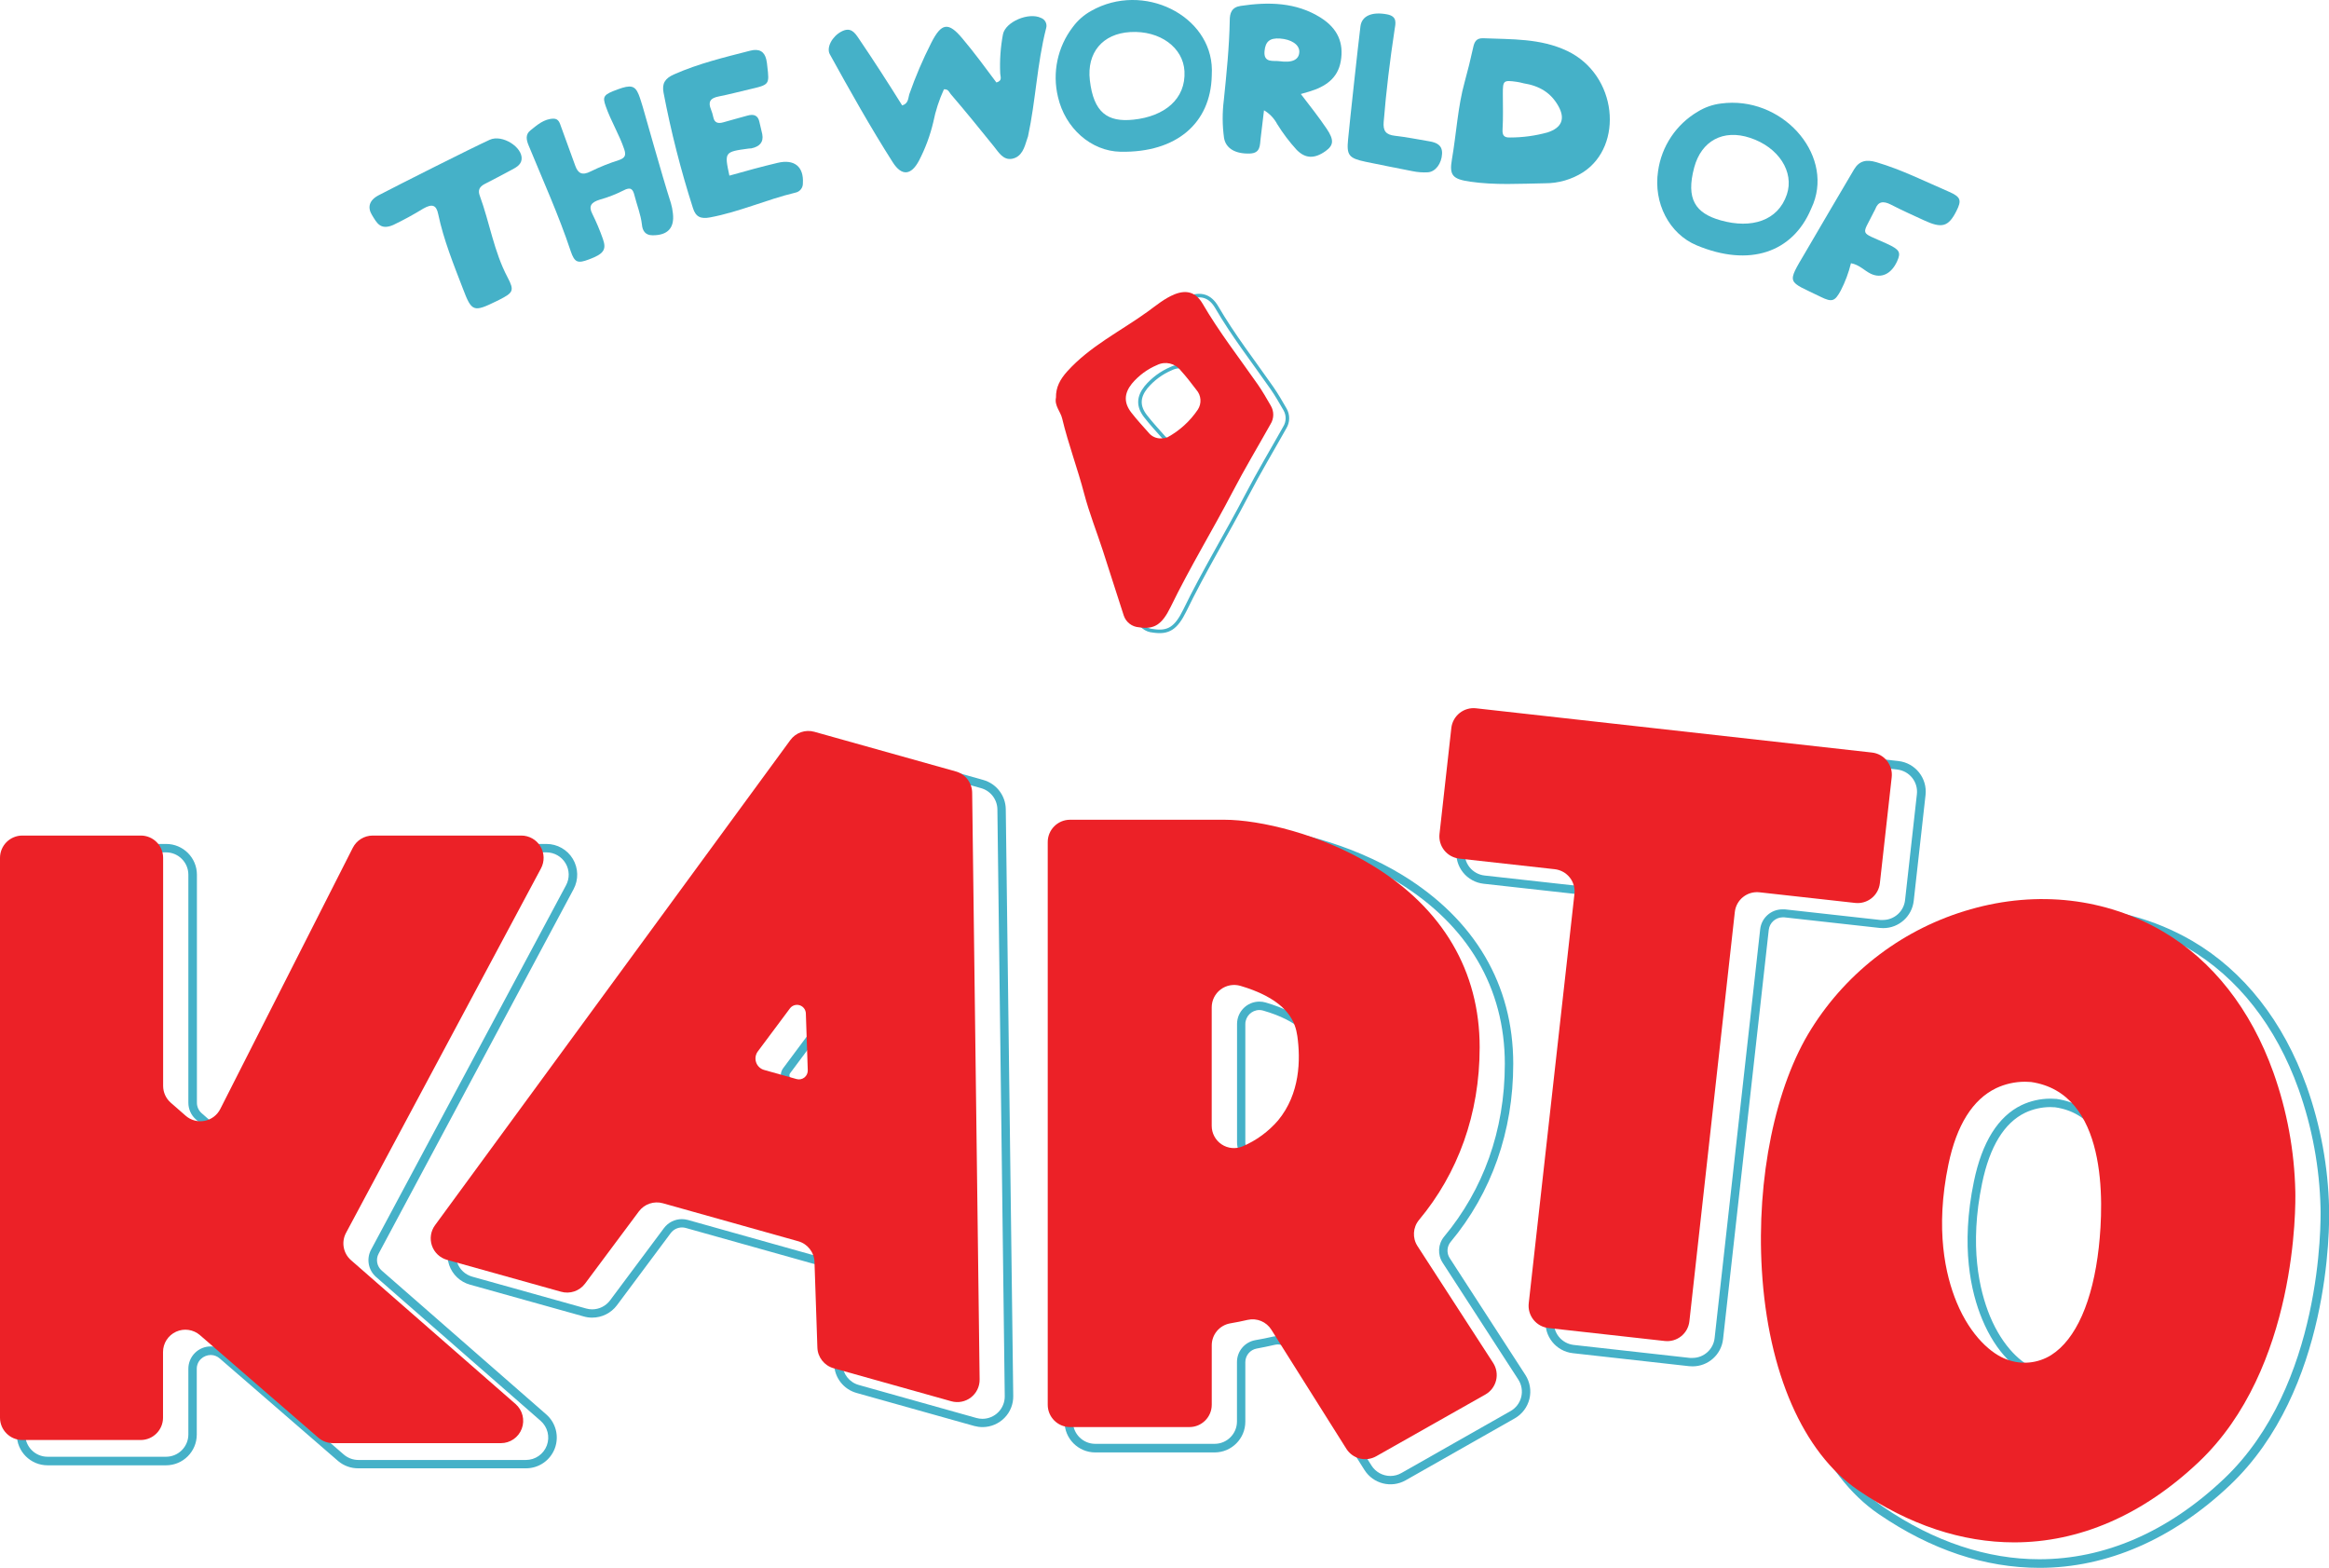
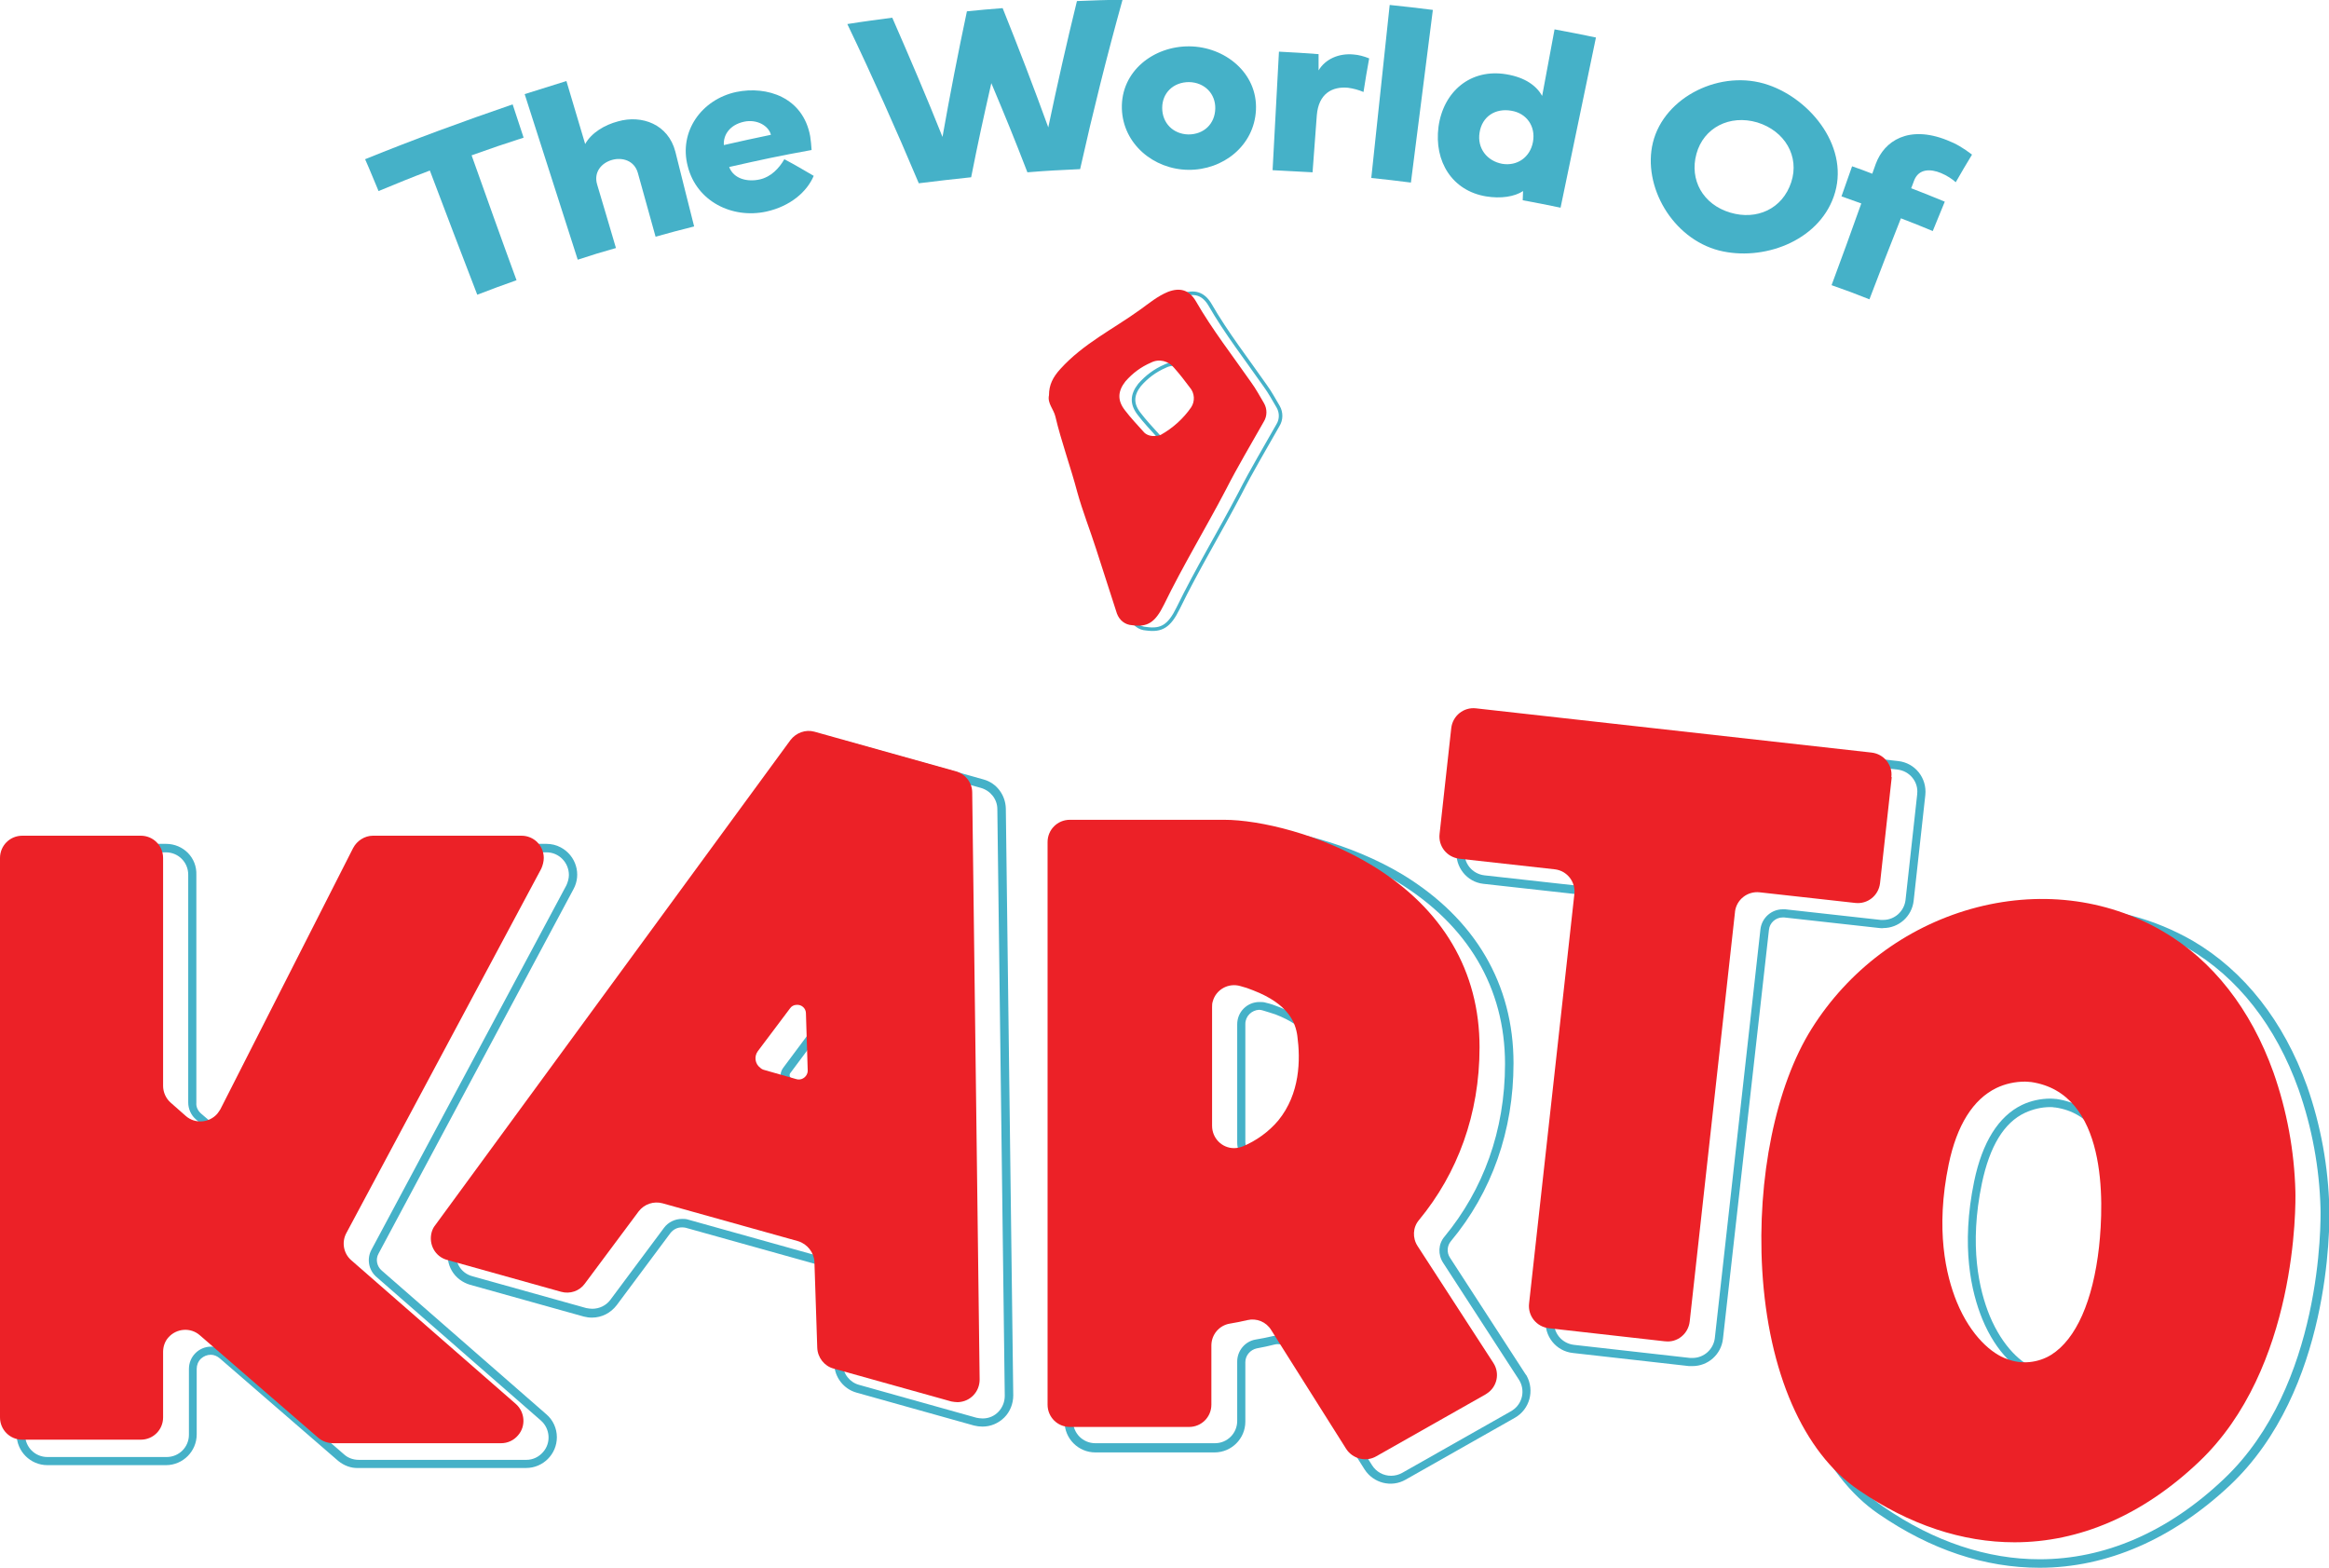
- <svg xmlns="http://www.w3.org/2000/svg" viewBox="0 0 658.31 443.06">
-   <defs>
-     <style>.cls-1{fill:none;stroke:#45b1c8;stroke-miterlimit:10;}.cls-2{fill:#45b1c8;}.cls-3{fill:#ec2127;}</style>
-   </defs>
-   <g id="Layer_2" data-name="Layer 2">
-     <g id="Layer_1-2" data-name="Layer 1">
-       <path class="cls-1" d="M302.48,113.37c-.05-2.9,1.14-5.13,3.18-7.4,6.45-7.15,15-11.32,22.61-16.8,2.5-1.8,4.85-3.82,7.76-5,3.39-1.34,6-.55,7.87,2.62,4.65,8,10.34,15.3,15.62,22.87,1.35,1.93,2.52,4,3.68,6a5,5,0,0,1-.06,5.19c-3.58,6.39-7.35,12.67-10.73,19.16-5.69,10.91-12.12,21.42-17.5,32.5-2.5,5.12-4.7,6.44-9,5.78a4.86,4.86,0,0,1-4.27-3.31c-2-6.1-3.91-12.23-5.9-18.33-1.74-5.34-3.83-10.59-5.26-16-1.88-7.19-4.52-14.15-6.25-21.37C303.77,117.31,302,115.69,302.48,113.37Zm30.17,11.5a3.12,3.12,0,0,0,1.36-.28,24.58,24.58,0,0,0,8.56-7.81,4.62,4.62,0,0,0-.41-5.6c-1.42-1.87-2.86-3.75-4.44-5.49a5.39,5.39,0,0,0-6.64-1.53,18.92,18.92,0,0,0-7.16,5.29c-2.2,2.77-2.3,5.39-.12,8.19,1.61,2.07,3.4,4,5.17,6A4.33,4.33,0,0,0,332.65,124.87Z" />
-       <path class="cls-2" d="M46.93,240.91a6.31,6.31,0,0,1,6.31,6.31v64.45a6.32,6.32,0,0,0,2.16,4.75l4.2,3.68a6.31,6.31,0,0,0,9.78-1.9l37.47-73.83a6.31,6.31,0,0,1,5.63-3.46h42A6.31,6.31,0,0,1,160,250.2l-55.11,103a6.31,6.31,0,0,0,1.42,7.73l46.5,40.65a6.31,6.31,0,0,1-4.15,11.06H101.3a6.31,6.31,0,0,1-4.13-1.54l-33.49-29a6.18,6.18,0,0,0-4.09-1.55,6.31,6.31,0,0,0-6.35,6.32v18.55a6.31,6.31,0,0,1-6.31,6.31H13.44a6.31,6.31,0,0,1-6.31-6.31V247.22a6.3,6.3,0,0,1,6.31-6.31H46.93m0-2.38H13.44a8.7,8.7,0,0,0-8.69,8.69V405.47a8.69,8.69,0,0,0,8.69,8.68H46.93a8.69,8.69,0,0,0,8.69-8.68V386.92a3.81,3.81,0,0,1,1.2-2.85,4.11,4.11,0,0,1,2.77-1.1,3.88,3.88,0,0,1,2.54,1l33.48,29A8.73,8.73,0,0,0,101.3,415h47.4a8.69,8.69,0,0,0,5.71-15.23l-46.5-40.65a3.9,3.9,0,0,1-.88-4.81l55.1-103a8.69,8.69,0,0,0-7.66-12.78h-42a8.65,8.65,0,0,0-7.75,4.75L67.27,317.13a3.93,3.93,0,0,1-3.52,2.15,3.89,3.89,0,0,1-2.58-1L57,314.63a3.92,3.92,0,0,1-1.34-3V247.22a8.7,8.7,0,0,0-8.69-8.69Z" />
-       <path class="cls-2" d="M235.6,211.32a6.7,6.7,0,0,1,1.71.23l40,11.21a6.32,6.32,0,0,1,4.61,6L284,394.61a6.32,6.32,0,0,1-6.3,6.4,6.48,6.48,0,0,1-1.72-.24l-33.25-9.33a6.29,6.29,0,0,1-4.6-5.86l-.82-24.18a6.31,6.31,0,0,0-4.6-5.86L194.43,344.8a6.57,6.57,0,0,0-1.7-.23,6.32,6.32,0,0,0-5.06,2.54l-15.23,20.42a6.32,6.32,0,0,1-5.06,2.54,6.23,6.23,0,0,1-1.7-.24l-32.2-9a6.31,6.31,0,0,1-3.39-9.8L230.51,213.9a6.32,6.32,0,0,1,5.09-2.58M233,309.82a2.5,2.5,0,0,0,2.5-2.58l-.55-16.07a2.49,2.49,0,0,0-2.52-2.42,2.46,2.46,0,0,0-2,1l-9.06,12.16a3.35,3.35,0,0,0,1.79,5.24l9.14,2.57a2.71,2.71,0,0,0,.68.09m2.62-100.88a8.71,8.71,0,0,0-7,3.56L128.18,349.6a8.67,8.67,0,0,0,4.66,13.49l32.2,9a8.42,8.42,0,0,0,2.34.32,8.74,8.74,0,0,0,7-3.49l15.22-20.42a4,4,0,0,1,3.16-1.58,3.76,3.76,0,0,1,1.06.14l38.27,10.74a3.9,3.9,0,0,1,2.87,3.65l.82,24.18a8.67,8.67,0,0,0,6.34,8.07l33.25,9.33a9.07,9.07,0,0,0,2.36.32,8.74,8.74,0,0,0,6.18-2.59,8.61,8.61,0,0,0,2.49-6.21l-2.11-165.85a8.72,8.72,0,0,0-6.34-8.25l-40-11.21a8.5,8.5,0,0,0-2.35-.33ZM233,307.45h0l-9.15-2.56a1,1,0,0,1-.53-1.54l9.07-12.16h.11c.11,0,.11.06.11.08l.54,16.07-.12.13Z" />
-       <path class="cls-2" d="M353.19,236.39c10,0,27.45,4.07,42,13,19.73,12.1,30.16,29.84,30.16,51.3,0,18.94-6.17,35.63-17.14,48.8a6.25,6.25,0,0,0-.43,7.41l21.37,33a6.3,6.3,0,0,1-2.18,8.92l-30.85,17.51a6.25,6.25,0,0,1-3.11.83,6.32,6.32,0,0,1-5.35-2.95l-21.17-33.63a6.27,6.27,0,0,0-5.31-2.95,6.48,6.48,0,0,0-1.38.15q-2.47.57-5,1a6.29,6.29,0,0,0-5.16,6.19v16.8a6.32,6.32,0,0,1-6.31,6.31H309.58a6.32,6.32,0,0,1-6.31-6.31V242.7a6.32,6.32,0,0,1,6.31-6.31h43.61m2.71,92.85a6,6,0,0,0,2.48-.54,27.58,27.58,0,0,0,10-7.32c6.26-7.5,6.43-17.14,5.46-23.9-.52-3.69-2.38-9-12.44-12.91q-1.8-.69-3.66-1.23a6.41,6.41,0,0,0-1.77-.25,6.33,6.33,0,0,0-6.31,6.33v33.45a6.37,6.37,0,0,0,6.27,6.37M353.19,234H309.58a8.68,8.68,0,0,0-8.68,8.68V401.82a8.69,8.69,0,0,0,8.68,8.69h33.74a8.69,8.69,0,0,0,8.68-8.69V385a3.92,3.92,0,0,1,3.22-3.85c1.73-.32,3.45-.67,5.13-1.06a4.11,4.11,0,0,1,.85-.1,4,4,0,0,1,3.3,1.84l21.17,33.63a8.69,8.69,0,0,0,11.64,2.93l30.85-17.51a8.7,8.7,0,0,0,3-12.28l-21.38-33a3.88,3.88,0,0,1,.26-4.6c11.58-13.89,17.69-31.29,17.69-50.32,0-22.33-10.82-40.77-31.28-53.33-15-9.18-32.92-13.36-43.27-13.36Zm2.71,92.84a4,4,0,0,1-3.9-4V289.42a4,4,0,0,1,3.94-3.95,3.82,3.82,0,0,1,1.11.16c1.21.35,2.38.74,3.46,1.15,8.8,3.4,10.47,7.68,10.95,11,.9,6.29.77,15.22-4.93,22a25.12,25.12,0,0,1-9.12,6.68,3.64,3.64,0,0,1-1.51.33Z" />
-       <path class="cls-2" d="M423.69,205c.24,0,.47,0,.71,0l111.85,12.5a6.3,6.3,0,0,1,5.57,7l-3.34,29.91a6.31,6.31,0,0,1-6.26,5.61c-.24,0-.47,0-.71,0l-27-3a5.74,5.74,0,0,0-.71,0,6.31,6.31,0,0,0-6.27,5.61L484.65,378.19a6.31,6.31,0,0,1-6.27,5.61c-.23,0-.47,0-.7,0l-32.84-3.67a6.31,6.31,0,0,1-5.57-7l12.92-115.68a6.32,6.32,0,0,0-5.57-7l-27-3a6.31,6.31,0,0,1-5.57-7l3.34-29.91a6.31,6.31,0,0,1,6.26-5.61m0-2.37h0a8.67,8.67,0,0,0-8.62,7.72l-3.34,29.91a8.67,8.67,0,0,0,7.67,9.59l27,3a4,4,0,0,1,3.47,4.35L436.9,372.86a8.69,8.69,0,0,0,7.67,9.6l32.84,3.67c.33,0,.65.05,1,.05a8.67,8.67,0,0,0,8.63-7.72l12.92-115.69a4,4,0,0,1,3.91-3.5l.44,0,27,3a7.88,7.88,0,0,0,1,.05,8.67,8.67,0,0,0,8.62-7.72l3.34-29.9a8.69,8.69,0,0,0-7.66-9.6l-111.85-12.5c-.33,0-.65,0-1,0Z" />
-       <path class="cls-2" d="M584.35,258.86A67.22,67.22,0,0,1,618.44,268c14.07,8.24,24.89,22,31.28,39.87a107.69,107.69,0,0,1,6.2,33.63c.09,3.71.62,50.07-27.34,76.51-15.93,15.08-33.82,22.68-52.13,22.69-14.7,0-29.67-4.9-44.11-14.77-15.56-10.63-25.48-33.31-27.21-62.23-1.55-25.87,3.79-52,14-68.17a78.27,78.27,0,0,1,45-33.8,74.23,74.23,0,0,1,20.26-2.86m-4.78,131a13.5,13.5,0,0,0,7.33-2.14c7-4.41,11.78-15.23,13.47-30.45,1.45-13,2.47-43.61-19.21-46.7l-.23,0c-.19,0-.7-.06-1.43-.06a19.09,19.09,0,0,0-8.12,1.82c-6.64,3.2-11.18,10.45-13.48,21.58-3.81,18.35-.84,31.31,2.33,38.94,4,9.67,9.95,14.68,14.18,16.15a15.72,15.72,0,0,0,5.16.9m4.79-133.36h0a76.71,76.71,0,0,0-20.9,2.95,80.69,80.69,0,0,0-46.38,34.83c-10.41,16.57-15.89,43.23-14.32,69.57,1.78,29.66,12.07,53,28.25,64.05,14.74,10.07,30,15.18,45.45,15.18,19,0,37.64-8.07,53.77-23.33,28.45-26.92,28.2-73.12,28.07-78.29A110.48,110.48,0,0,0,652,307.06c-6.59-18.38-17.76-32.6-32.32-41.12a69.88,69.88,0,0,0-35.28-9.46Zm-4.79,131a13.2,13.2,0,0,1-4.38-.78c-3.57-1.24-9.06-5.86-12.77-14.81-3-7.32-5.88-19.78-2.2-37.55,2.15-10.36,6.25-17.06,12.19-19.92a16.82,16.82,0,0,1,7.09-1.59,10,10,0,0,1,1.18.06l.16,0c19.61,2.8,18.54,31.76,17.17,44.08-1.61,14.5-6,24.69-12.38,28.71a11.21,11.21,0,0,1-6.06,1.78Z" />
-       <path class="cls-3" d="M6.31,236.16H39.8a6.3,6.3,0,0,1,6.31,6.31v64.45a6.32,6.32,0,0,0,2.16,4.75l4.21,3.68a6.31,6.31,0,0,0,9.78-1.9l37.46-73.83a6.32,6.32,0,0,1,5.63-3.46h42a6.31,6.31,0,0,1,5.56,9.29l-55.1,103a6.31,6.31,0,0,0,1.41,7.73l46.51,40.65a6.31,6.31,0,0,1-4.16,11.06H94.17A6.33,6.33,0,0,1,90,406.36l-33.48-29a6.31,6.31,0,0,0-10.44,4.77v18.55A6.32,6.32,0,0,1,39.81,407H6.31A6.32,6.32,0,0,1,0,400.72V242.47A6.31,6.31,0,0,1,6.31,236.16Z" />
-       <path class="cls-3" d="M158.55,365.08l-32.2-9a6.3,6.3,0,0,1-3.38-9.8l100.42-137.1a6.31,6.31,0,0,1,6.79-2.35l40,11.21a6.32,6.32,0,0,1,4.61,6l2.11,165.85a6.31,6.31,0,0,1-8,6.16l-33.26-9.33a6.29,6.29,0,0,1-4.6-5.86l-.82-24.18a6.29,6.29,0,0,0-4.6-5.86l-38.27-10.74a6.33,6.33,0,0,0-6.77,2.31l-15.22,20.42A6.31,6.31,0,0,1,158.55,365.08ZM216,302.41l9.15,2.57a2.49,2.49,0,0,0,3.17-2.49l-.54-16.07a2.5,2.5,0,0,0-4.5-1.41l-9.07,12.15A3.36,3.36,0,0,0,216,302.41Z" />
-       <path class="cls-3" d="M418.24,296c0,18.94-6.16,35.63-17.14,48.8a6.24,6.24,0,0,0-.42,7.41l21.37,33a6.32,6.32,0,0,1-2.18,8.92L389,411.59a6.3,6.3,0,0,1-8.45-2.12l-21.18-33.63a6.26,6.26,0,0,0-6.69-2.8q-2.47.57-5,1a6.3,6.3,0,0,0-5.17,6.19v16.8a6.31,6.31,0,0,1-6.31,6.31H302.46a6.31,6.31,0,0,1-6.31-6.31V238a6.31,6.31,0,0,1,6.31-6.31h43.6c10,0,27.46,4.07,42,13C407.82,256.76,418.24,274.5,418.24,296Zm-51.55-3.23c-.53-3.69-2.39-9-12.45-12.91-1.19-.46-2.42-.87-3.65-1.23a6.34,6.34,0,0,0-8.09,6.08v33.45a6.29,6.29,0,0,0,8.76,5.83,27.46,27.46,0,0,0,10-7.32C367.49,309.13,367.65,299.49,366.69,292.73Z" />
-       <path class="cls-3" d="M534.7,219.72l-3.34,29.91a6.32,6.32,0,0,1-7,5.57l-27-3a6.3,6.3,0,0,0-7,5.57L477.52,373.44a6.3,6.3,0,0,1-7,5.57l-32.84-3.66a6.32,6.32,0,0,1-5.57-7l12.92-115.68a6.31,6.31,0,0,0-5.57-7l-27-3a6.32,6.32,0,0,1-5.57-7l3.34-29.91a6.32,6.32,0,0,1,7-5.57l111.85,12.5A6.31,6.31,0,0,1,534.7,219.72Z" />
-       <path class="cls-3" d="M611.31,263.24c14.08,8.24,24.89,22,31.28,39.87a107.4,107.4,0,0,1,6.2,33.63c.09,3.71.63,50.07-27.33,76.51-15.94,15.08-33.83,22.68-52.14,22.68-14.7,0-29.66-4.89-44.11-14.76-15.56-10.63-25.48-33.31-27.21-62.23-1.55-25.87,3.8-52,14-68.17A78.29,78.29,0,0,1,557,257C575.92,251.6,595.22,253.83,611.31,263.24ZM574,305.8l-.24,0c-.19,0-.69-.06-1.43-.06a19.05,19.05,0,0,0-8.11,1.82c-6.64,3.2-11.18,10.45-13.49,21.58-3.81,18.35-.83,31.31,2.33,38.94,4,9.67,10,14.68,14.18,16.15A14.15,14.15,0,0,0,579.77,383c7-4.41,11.78-15.23,13.47-30.45C594.69,339.49,595.71,308.89,574,305.8Z" />
-       <path class="cls-2" d="M138.44,39.5c3.52-1.6,9.36,2.11,9,5.54-.2,1.71-1.81,2.41-3.2,3.16-2.4,1.3-4.82,2.56-7.25,3.81-1.59.82-1.91,1.87-1.38,3.3,2.8,7.62,4,15.79,7.85,23.06,2,3.79,1.61,4.35-2.33,6.36l-.81.4c-6.48,3.17-7,3-9.46-3.51-2.66-6.92-5.46-13.79-7-21.11-.52-2.53-1.64-3-4.17-1.58a93.48,93.48,0,0,1-8.53,4.65c-3.69,1.6-4.7-.68-6-2.78s-.91-4.17,1.88-5.62C112.61,52.27,133.5,41.74,138.44,39.5Z" />
-       <path class="cls-2" d="M189.64,57.42a16.19,16.19,0,0,1,.56,2.87c.49,4.14-1.47,6.24-5.76,6.21-2.09,0-2.85-1.34-3-3.07-.33-2.83-1.41-5.45-2.09-8.17-.44-1.75-1-2.58-3.17-1.41a36.65,36.65,0,0,1-6.65,2.58c-2.41.74-3.24,1.8-2.11,4a63.21,63.21,0,0,1,3,7.12c1.08,3.07.18,4.24-4,5.79-3.09,1.16-4,.9-5.09-2.31-3.4-10.23-7.84-20-11.94-30-.61-1.49-.92-3,.51-4.16,1.9-1.51,3.87-3.3,6.56-3.33,1.46,0,1.76,1.24,2.14,2.3,1.32,3.68,2.7,7.35,4,11,.76,2.1,1.89,2.9,4.44,1.57a57.15,57.15,0,0,1,7.87-3.15c1.85-.63,2.08-1.44,1.53-3.08-1.41-4.2-3.79-8-5.22-12.15-1-2.8-.61-3.31,3.41-4.78,3.69-1.35,4.88-1.05,5.91,1.5.46,1.14.77,2.33,1.15,3.49S187.08,49.5,189.64,57.42Z" />
-       <path class="cls-2" d="M206.17,49.64c4.7-1.33,9.14-2.55,13.62-3.61,4.78-1.14,7.44,1.12,7.15,5.76a2.61,2.61,0,0,1-2.08,2.65c-8.14,1.94-15.8,5.44-24.13,7-2.74.52-4.1-.18-4.87-2.66a276.85,276.85,0,0,1-8.31-32.62c-.46-2.54.37-4,3-5.15,6.91-3.06,14.25-4.82,21.53-6.69,2.61-.67,4,.33,4.51,2.46a14.26,14.26,0,0,1,.3,2c.6,5.17.6,5.15-5.07,6.47-2.86.67-5.72,1.43-8.61,2-2.62.48-3.07,1.69-2.25,3.67a13,13,0,0,1,.68,2.28c.33,1.53,1.35,1.8,2.85,1.36,2.23-.66,4.49-1.23,6.72-1.87,1.9-.55,3.06-.06,3.44,1.77.24,1.16.58,2.31.81,3.47.43,2.29-.79,3.52-3.08,4-.27.06-.56,0-.85.07C204.75,42.91,204.74,43,206.17,49.64Z" />
-       <path class="cls-2" d="M266.81,25.24a41.91,41.91,0,0,0-3,9.24,47.07,47.07,0,0,1-4.06,10.94c-2.22,4.18-4.88,4.41-7.41.44-6.33-9.93-12.09-20.21-17.8-30.55-1-1.88.66-5,3.28-6.39s3.78.29,4.86,1.88c4.24,6.25,8.32,12.57,12.33,19,1.8-.55,1.68-2.08,2-3.14a119.4,119.4,0,0,1,6.21-14.54c2.88-5.68,4.85-6,8.82-1.23,3.38,4,6.49,8.26,9.6,12.42,1.79-.49,1.11-1.67,1.08-2.51a47.78,47.78,0,0,1,.78-11.13c.73-3.52,7.25-6.28,10.72-4.62A2.37,2.37,0,0,1,295.69,8c-2.57,10.07-2.93,20.43-5.11,30.52a7.86,7.86,0,0,1-.27.82c-.74,2.36-1.46,5-4.26,5.54-2.5.45-3.8-1.87-5.14-3.53-4-4.94-8-9.9-12.21-14.79C268.25,26,268.07,25.17,266.81,25.24Z" />
-       <path class="cls-2" d="M342.51,21.48c-.34,13.27-9.88,21.71-25.79,21.41-8.34-.16-15.65-6.68-17.67-15.46a23.45,23.45,0,0,1,4.2-19.81,16.15,16.15,0,0,1,5.16-4.53c14.74-8.37,34,1.27,34.14,16.66C342.56,20.33,342.52,20.91,342.51,21.48ZM320.38,33.82c8.8-.92,14.83-5.84,14.42-13.69-.36-6.69-6.91-11.55-15.31-11.07-7.88.45-12.32,5.87-11.44,13.59C309.11,31.84,313.06,34.59,320.38,33.82Z" />
-       <path class="cls-2" d="M367.69,26.57c2.69,3.5,5.12,6.58,7.3,9.81s1.94,4.7-.29,6.31c-3.13,2.24-5.73,2.18-8.2-.35A49.22,49.22,0,0,1,361,35.06a9.87,9.87,0,0,0-3.72-3.89c-.34,2.82-.63,5.38-.95,7.94-.24,1.92,0,4.16-3,4.28-4.09.16-6.86-1.41-7.35-4.43a40.76,40.76,0,0,1-.06-10.64c.77-7.5,1.54-15,1.68-22.54,0-2.06.52-3.73,3.07-4.11C358.55.49,366.37.62,373.31,5c4.89,3.09,6.55,7.21,5.67,12.3-.84,4.84-4.32,7.22-9,8.61Zm-6.12-9.28c3.79.55,5.67-.45,5.69-2.71,0-2-2.31-3.47-5.45-3.69-2.93-.21-4.13.87-4.38,3.55C357.1,17.91,360,17.06,361.57,17.29Z" />
-       <path class="cls-2" d="M384.54,7.45c.37-2.92,3.17-4.22,7.54-3.39,3,.58,2.38,2.58,2.1,4.4-1.31,8.64-2.37,17.31-3.07,26-.21,2.53.59,3.62,3.21,3.92,3.25.38,6.46,1,9.7,1.56,2.11.35,3.7,1.12,3.59,3.52-.13,2.74-1.82,5.08-4,5.24a16.74,16.74,0,0,1-4.35-.32c-4.43-.88-8.87-1.73-13.29-2.66-4.71-1-5.38-1.84-4.92-6.35C381.55,34.08,383.88,12.77,384.54,7.45Z" />
-       <path class="cls-2" d="M414,23.16c.87-3.16,1.7-6.49,2.41-9.76.33-1.53.85-2.67,2.86-2.59,8,.33,16.14,0,23.68,3.57,14.26,6.76,16.07,26.83,4.5,34.32a19.93,19.93,0,0,1-10.72,3.1c-7.11.12-14.17.57-21.21-.46-4.87-.71-5.93-1.74-5.12-6.31C411.66,37.75,412.05,30.17,414,23.16Zm16.53.35a16.36,16.36,0,0,0-1.74-.37c-3.87-.55-4-.38-4,3.37,0,3.35.12,6.72-.08,10.05-.1,1.67.39,2.38,2.17,2.3a39.73,39.73,0,0,0,10.53-1.43c4-1.29,5.12-3.83,3.06-7.48S435.29,24.26,430.49,23.51Z" />
-       <path class="cls-2" d="M511.88,59.12c-5.2,12.25-17.38,16.45-32.28,10.23-7.81-3.25-12.28-12-10.94-20.94A23.22,23.22,0,0,1,479.9,31.55a16.17,16.17,0,0,1,6.53-2.29c17-2.3,31.66,13.9,26.13,28.28C512.35,58.07,512.1,58.59,511.88,59.12ZM486.4,62.29c8.65,2.43,16.17.13,18.67-7.33,2.13-6.35-2.29-13.33-10.39-16-7.61-2.53-13.78.86-15.8,8.37C476.49,56.25,479.2,60.27,486.4,62.29Z" />
-       <path class="cls-2" d="M523.19,74.4a35.27,35.27,0,0,1-2.87,7.69c-1.67,3.07-2.44,3.41-5.67,1.82-9.51-4.67-9.76-3.4-4.29-12.69,4.57-7.76,9.07-15.56,13.68-23.3,1.47-2.48,3.46-2.92,6.33-2.08,7.09,2.09,13.76,5.44,20.6,8.39,3.36,1.46,3.51,2.48,2,5.46-2.25,4.43-4.09,4.93-9.18,2.56-3.09-1.44-6.21-2.81-9.23-4.38-2.33-1.21-3.72-.87-4.51,1.26-.09.26-.27.48-.38.73-3.42,7-4.22,5.43,3.62,9,3.68,1.69,4.1,2.44,2.94,5-1.63,3.58-4.47,4.93-7.44,3.51C527,76.52,525.57,74.81,523.19,74.4Z" />
-       <path class="cls-3" d="M298.48,112.37c-.05-2.9,1.14-5.13,3.18-7.4,6.45-7.15,15-11.32,22.61-16.8,2.5-1.8,4.85-3.82,7.76-5,3.39-1.34,6-.55,7.87,2.62,4.65,8,10.34,15.3,15.62,22.87,1.35,1.93,2.52,4,3.68,6a5,5,0,0,1-.06,5.19c-3.58,6.39-7.35,12.67-10.73,19.16-5.69,10.91-12.12,21.42-17.5,32.5-2.5,5.12-4.7,6.44-9,5.78a4.86,4.86,0,0,1-4.27-3.31c-2-6.1-3.91-12.23-5.9-18.33-1.74-5.34-3.83-10.59-5.26-16-1.88-7.19-4.52-14.15-6.25-21.37C299.77,116.31,298,114.69,298.48,112.37Zm30.17,11.5a3.12,3.12,0,0,0,1.36-.28,24.58,24.58,0,0,0,8.56-7.81,4.62,4.62,0,0,0-.41-5.6c-1.42-1.87-2.86-3.75-4.44-5.49a5.39,5.39,0,0,0-6.64-1.53,18.92,18.92,0,0,0-7.16,5.29c-2.2,2.77-2.3,5.39-.12,8.19,1.61,2.07,3.4,4,5.17,6A4.33,4.33,0,0,0,328.65,123.87Z" />
+ <svg xmlns="http://www.w3.org/2000/svg" version="1.1" id="Layer_1" x="0px" y="0px" viewBox="0 0 658.3 443.1" style="enable-background:new 0 0 658.3 443.1;" xml:space="preserve">
+   <style type="text/css">
+ 	.st0{fill:#45B1C8;}
+ 	.st1{fill:#EC2127;}
+ 	.st2{fill:none;stroke:#45B1C8;stroke-miterlimit:10;}
+ </style>
+   <g>
+     <path class="st0" d="M46.9,240.9c3.5,0,6.3,2.8,6.3,6.3v64.4c0,1.8,0.8,3.6,2.2,4.8l4.2,3.7c2.6,2.3,6.6,2,8.9-0.6   c0.3-0.4,0.6-0.8,0.9-1.3l37.5-73.8c1.1-2.1,3.3-3.5,5.6-3.5h42c3.5,0,6.3,2.9,6.3,6.4c0,1-0.3,2-0.7,2.9l-55.1,103   c-1.4,2.6-0.8,5.8,1.4,7.7l46.5,40.6c2.6,2.3,2.9,6.3,0.6,8.9c-1.2,1.4-2.9,2.2-4.7,2.2h-47.4c-1.5,0-3-0.5-4.1-1.5l-33.5-29   c-1.1-1-2.6-1.5-4.1-1.5c-3.5,0-6.3,2.8-6.3,6.3c0,0,0,0,0,0.1v18.5c0,3.5-2.8,6.3-6.3,6.3H13.4c-3.5,0-6.3-2.8-6.3-6.3V247.2   c0-3.5,2.8-6.3,6.3-6.3c0,0,0,0,0,0H46.9 M46.9,238.5H13.4c-4.8,0-8.7,3.9-8.7,8.7v158.2c0,4.8,3.9,8.7,8.7,8.7h33.5   c4.8,0,8.7-3.9,8.7-8.7v-18.5c0-1.1,0.4-2.1,1.2-2.9c0.8-0.7,1.7-1.1,2.8-1.1c0.9,0,1.8,0.4,2.5,1l33.5,29c1.6,1.3,3.6,2.1,5.7,2   h47.4c4.8,0,8.7-3.9,8.7-8.7c0-2.5-1.1-4.9-3-6.5l-46.5-40.6c-1.4-1.2-1.8-3.2-0.9-4.8l55.1-103c2.3-4.2,0.7-9.5-3.6-11.8   c-1.3-0.7-2.7-1-4.1-1h-42c-3.3,0-6.3,1.8-7.8,4.8l-37.5,73.9c-0.7,1.3-2,2.2-3.5,2.1c-1,0-1.9-0.4-2.6-1l-4.2-3.6   c-0.9-0.8-1.4-1.9-1.3-3v-64.4C55.7,242.4,51.8,238.5,46.9,238.5L46.9,238.5z" />
+     <path class="st0" d="M235.6,211.3c0.6,0,1.2,0.1,1.7,0.2l40,11.2c2.7,0.8,4.6,3.2,4.6,6l2.1,165.8c0,3.5-2.7,6.4-6.2,6.4   c0,0,0,0-0.1,0c-0.6,0-1.2-0.1-1.7-0.2l-33.2-9.3c-2.6-0.7-4.5-3.1-4.6-5.9l-0.8-24.2c-0.1-2.7-2-5.1-4.6-5.9l-38.3-10.7   c-0.6-0.2-1.1-0.2-1.7-0.2c-2,0-3.9,0.9-5.1,2.5l-15.2,20.4c-1.2,1.6-3.1,2.5-5.1,2.5c-0.6,0-1.1-0.1-1.7-0.2l-32.2-9   c-3.4-0.9-5.3-4.4-4.4-7.8c0.2-0.7,0.5-1.4,1-2l100.4-137.1C231.7,212.3,233.6,211.3,235.6,211.3 M233,309.8c1.4,0,2.5-1.1,2.5-2.5   c0,0,0-0.1,0-0.1l-0.6-16.1c0-1.4-1.2-2.4-2.5-2.4c-0.8,0-1.5,0.4-2,1l-9.1,12.2c-1.1,1.5-0.8,3.6,0.7,4.7c0.3,0.3,0.7,0.4,1.1,0.5   l9.1,2.6C232.5,309.8,232.8,309.8,233,309.8 M235.6,208.9c-2.8,0-5.4,1.3-7,3.6L128.2,349.6c-2.8,3.9-2,9.3,1.8,12.1   c0.8,0.6,1.8,1.1,2.8,1.4l32.2,9c0.8,0.2,1.5,0.3,2.3,0.3c2.8,0,5.3-1.3,7-3.5l15.2-20.4c0.8-1,1.9-1.6,3.2-1.6   c0.4,0,0.7,0,1.1,0.1l38.3,10.7c1.7,0.5,2.8,1.9,2.9,3.6l0.8,24.2c0.1,3.8,2.7,7.1,6.3,8.1l33.2,9.3c0.8,0.2,1.6,0.3,2.4,0.3   c2.3,0,4.5-0.9,6.2-2.6c1.6-1.6,2.5-3.9,2.5-6.2l-2.1-165.9c-0.1-3.8-2.6-7.2-6.3-8.2l-40-11.2C237.2,209,236.4,208.9,235.6,208.9   L235.6,208.9z M233,307.5L233,307.5l-9.1-2.6c-0.5-0.2-0.8-0.7-0.7-1.2c0-0.1,0.1-0.2,0.1-0.3l9.1-12.2h0.1c0.1,0,0.1,0.1,0.1,0.1   l0.5,16.1L233,307.5L233,307.5z" />
+     <path class="st0" d="M353.2,236.4c10,0,27.5,4.1,42,13c19.7,12.1,30.2,29.8,30.2,51.3c0,18.9-6.2,35.6-17.1,48.8   c-1.8,2.1-1.9,5.1-0.4,7.4l21.4,33c1.9,2.9,1.1,6.8-1.8,8.7c-0.1,0.1-0.2,0.1-0.3,0.2l-30.9,17.5c-0.9,0.5-2,0.8-3.1,0.8   c-2.2,0-4.2-1.1-5.4-3l-21.2-33.6c-1.1-1.8-3.2-2.9-5.3-3c-0.5,0-0.9,0.1-1.4,0.1c-1.6,0.4-3.3,0.7-5,1c-3,0.5-5.2,3.2-5.2,6.2   v16.8c0,3.5-2.8,6.3-6.3,6.3h-33.8c-3.5,0-6.3-2.8-6.3-6.3V242.7c0-3.5,2.8-6.3,6.3-6.3H353.2 M355.9,329.2c0.9,0,1.7-0.2,2.5-0.5   c3.8-1.6,7.3-4.2,10-7.3c6.3-7.5,6.4-17.1,5.5-23.9c-0.5-3.7-2.4-9-12.4-12.9c-1.2-0.5-2.4-0.9-3.7-1.2c-0.6-0.2-1.2-0.2-1.8-0.2   c-3.5,0-6.3,2.8-6.3,6.3v33.5C349.7,326.3,352.5,329.2,355.9,329.2 M353.2,234h-43.6c-4.8,0-8.7,3.9-8.7,8.7v159.1   c0,4.8,3.9,8.7,8.7,8.7h33.7c4.8,0,8.7-3.9,8.7-8.7V385c0-1.9,1.4-3.5,3.2-3.9c1.7-0.3,3.5-0.7,5.1-1.1c0.3-0.1,0.6-0.1,0.9-0.1   c1.3,0,2.6,0.7,3.3,1.8l21.2,33.6c2.5,3.9,7.6,5.2,11.6,2.9l30.9-17.5c4.2-2.4,5.6-7.7,3.3-11.9c-0.1-0.1-0.2-0.3-0.3-0.4l-21.4-33   c-0.9-1.4-0.8-3.3,0.3-4.6c11.6-13.9,17.7-31.3,17.7-50.3c0-22.3-10.8-40.8-31.3-53.3C381.5,238.2,363.5,234,353.2,234L353.2,234z    M355.9,326.8c-2.2-0.1-3.9-1.8-3.9-4v-33.4c0-2.2,1.8-3.9,3.9-4c0.4,0,0.7,0.1,1.1,0.2c1.2,0.4,2.4,0.7,3.5,1.1   c8.8,3.4,10.5,7.7,11,11c0.9,6.3,0.8,15.2-4.9,22c-2.5,2.9-5.6,5.2-9.1,6.7C356.9,326.7,356.4,326.8,355.9,326.8L355.9,326.8z" />
+     <path class="st0" d="M423.7,205c0.2,0,0.5,0,0.7,0l111.9,12.5c3.5,0.4,6,3.5,5.6,6.9c0,0,0,0,0,0.1l-3.3,29.9   c-0.4,3.2-3.1,5.6-6.3,5.6c-0.2,0-0.5,0-0.7,0l-27-3c-0.2,0-0.5,0-0.7,0c-3.2,0-5.9,2.4-6.3,5.6l-12.9,115.6   c-0.4,3.2-3.1,5.6-6.3,5.6c-0.2,0-0.5,0-0.7,0l-32.8-3.7c-3.5-0.4-6-3.5-5.6-7c0,0,0,0,0,0l12.9-115.7c0.4-3.5-2.1-6.6-5.6-7   c0,0,0,0,0,0l-27-3c-3.5-0.4-6-3.5-5.6-7c0,0,0,0,0,0l3.3-29.9C417.7,207.3,420.4,204.9,423.7,205 M423.6,202.6L423.6,202.6   c-4.4,0-8.1,3.3-8.6,7.7l-3.3,29.9c-0.5,4.8,2.9,9.1,7.6,9.6c0,0,0,0,0,0l27,3c2.1,0.3,3.7,2.2,3.5,4.3l-12.9,115.7   c-0.5,4.8,2.9,9.1,7.7,9.6l32.8,3.7c0.3,0,0.6,0,1,0c4.4,0,8.1-3.3,8.6-7.7L500,262.8c0.2-2,1.9-3.5,3.9-3.5h0.4l27,3   c0.3,0,0.7,0.1,1,0c4.4,0,8.1-3.3,8.6-7.7l3.3-29.9c0.5-4.8-2.9-9.1-7.7-9.6l-111.9-12.5c-0.3,0-0.6,0-1,0L423.6,202.6z" />
+     <path class="st0" d="M584.3,258.9c12,0,23.7,3.1,34.1,9.1c14.1,8.2,24.9,22,31.3,39.9c3.8,10.8,5.9,22.2,6.2,33.6   c0.1,3.7,0.6,50.1-27.3,76.5c-15.9,15.1-33.8,22.7-52.1,22.7c-14.7,0-29.7-4.9-44.1-14.8c-15.6-10.6-25.5-33.3-27.2-62.2   c-1.5-25.9,3.8-52,14-68.2c10.3-16.5,26.3-28.5,45-33.8C570.7,259.8,577.5,258.9,584.3,258.9 M579.6,389.9c2.6,0,5.1-0.7,7.3-2.1   c7-4.4,11.8-15.2,13.5-30.5c1.5-13,2.5-43.6-19.2-46.7H581c-0.2,0-0.7-0.1-1.4-0.1c-2.8,0-5.6,0.6-8.1,1.8   c-6.6,3.2-11.2,10.5-13.5,21.6c-3.8,18.4-0.8,31.3,2.3,38.9c4,9.7,10,14.7,14.2,16.1C576.1,389.6,577.9,389.9,579.6,389.9    M584.4,256.5L584.4,256.5c-7.1,0-14.1,1-20.9,3c-19.2,5.5-35.8,17.9-46.4,34.8c-10.4,16.6-15.9,43.2-14.3,69.6   c1.8,29.7,12.1,53,28.2,64c14.7,10.1,30,15.2,45.5,15.2c19,0,37.6-8.1,53.8-23.3c28.5-26.9,28.2-73.1,28.1-78.3   c-0.3-11.7-2.4-23.4-6.3-34.5c-6.6-18.4-17.8-32.6-32.3-41.1C609,259.7,596.8,256.4,584.4,256.5L584.4,256.5z M579.6,387.5   c-1.5,0-3-0.3-4.4-0.8c-3.6-1.2-9.1-5.9-12.8-14.8c-3-7.3-5.9-19.8-2.2-37.5c2.2-10.4,6.2-17.1,12.2-19.9c2.2-1,4.6-1.6,7.1-1.6   c0.4,0,0.8,0,1.2,0.1h0.2c19.6,2.8,18.5,31.8,17.2,44.1c-1.6,14.5-6,24.7-12.4,28.7C583.9,386.9,581.8,387.5,579.6,387.5   L579.6,387.5z" />
+     <path class="st1" d="M6.3,236.2h33.5c3.5,0,6.3,2.8,6.3,6.3c0,0,0,0,0,0v64.4c0,1.8,0.8,3.6,2.2,4.8l4.2,3.7c2.6,2.3,6.6,2,8.9-0.6   c0.3-0.4,0.6-0.8,0.9-1.3l37.5-73.8c1.1-2.1,3.3-3.5,5.6-3.5h42c3.5,0,6.3,2.8,6.3,6.3c0,1-0.3,2.1-0.7,3l-55.1,103   c-1.4,2.6-0.8,5.8,1.4,7.7l46.5,40.6c2.6,2.3,2.9,6.3,0.6,8.9c-1.2,1.4-2.9,2.2-4.8,2.2H94.2c-1.5,0-3-0.5-4.2-1.5l-33.5-29   c-2.6-2.3-6.6-2-8.9,0.6c-1,1.1-1.5,2.6-1.5,4.1v18.5c0,3.5-2.8,6.3-6.3,6.3H6.3c-3.5,0-6.3-2.8-6.3-6.3V242.5   C0,239,2.8,236.2,6.3,236.2z" />
+     <path class="st1" d="M158.6,365.1l-32.2-9c-3.4-0.9-5.3-4.4-4.4-7.8c0.2-0.7,0.5-1.4,1-2l100.4-137.1c1.6-2.1,4.3-3.1,6.8-2.4   l40,11.2c2.7,0.8,4.6,3.2,4.6,6l2.1,165.9c0,3.5-2.7,6.3-6.2,6.4c-0.6,0-1.2-0.1-1.8-0.2l-33.3-9.3c-2.6-0.7-4.5-3.1-4.6-5.9   l-0.8-24.2c-0.1-2.7-2-5.1-4.6-5.9l-38.3-10.7c-2.5-0.7-5.2,0.2-6.8,2.3l-15.2,20.4C163.8,364.9,161.1,365.8,158.6,365.1z    M216,302.4l9.1,2.6c1.3,0.4,2.7-0.4,3.1-1.7c0.1-0.3,0.1-0.5,0.1-0.8l-0.5-16.1c0-1.4-1.2-2.5-2.6-2.4c-0.8,0-1.5,0.4-1.9,1   l-9.1,12.1c-1.1,1.5-0.8,3.6,0.7,4.7C215.2,302.1,215.6,302.3,216,302.4z" />
+     <path class="st1" d="M418.2,296c0,18.9-6.2,35.6-17.1,48.8c-1.8,2.1-1.9,5.1-0.4,7.4l21.4,33c1.9,2.9,1.1,6.8-1.9,8.7   c-0.1,0.1-0.2,0.1-0.3,0.2L389,411.6c-2.9,1.7-6.7,0.7-8.5-2.1l-21.2-33.6c-1.4-2.3-4.1-3.4-6.7-2.8c-1.6,0.4-3.3,0.7-5,1   c-3,0.5-5.2,3.1-5.2,6.2V397c0,3.5-2.8,6.3-6.3,6.3h-33.7c-3.5,0-6.3-2.8-6.3-6.3V238c0-3.5,2.8-6.3,6.3-6.3h43.6   c10,0,27.5,4.1,42,13C407.8,256.8,418.2,274.5,418.2,296z M366.7,292.8c-0.5-3.7-2.4-9-12.5-12.9c-1.2-0.5-2.4-0.9-3.6-1.2   c-3.4-1-6.9,1-7.8,4.3c-0.2,0.6-0.2,1.1-0.2,1.7v33.5c0,3.5,2.8,6.3,6.2,6.3c0.9,0,1.7-0.2,2.5-0.5c3.8-1.6,7.3-4.1,10-7.3   C367.5,309.1,367.6,299.5,366.7,292.8L366.7,292.8z" />
+     <path class="st1" d="M534.7,219.7l-3.3,29.9c-0.4,3.5-3.5,6-7,5.6c0,0,0,0,0,0l-27-3c-3.5-0.4-6.6,2.1-7,5.5c0,0,0,0,0,0.1   l-12.8,115.7c-0.4,3.5-3.5,6-6.9,5.6c0,0,0,0-0.1,0l-32.8-3.7c-3.5-0.4-6-3.5-5.6-7c0,0,0,0,0,0L445,252.7c0.4-3.5-2.1-6.6-5.5-7   c0,0,0,0,0,0l-27-3c-3.5-0.4-6-3.5-5.6-7c0,0,0,0,0,0l3.3-29.9c0.4-3.5,3.5-6,7-5.6c0,0,0,0,0,0l111.8,12.5c3.5,0.4,6,3.5,5.6,6.9   C534.7,219.6,534.7,219.7,534.7,219.7z" />
+     <path class="st1" d="M611.3,263.2c14.1,8.2,24.9,22,31.3,39.9c3.8,10.8,5.9,22.2,6.2,33.6c0.1,3.7,0.6,50.1-27.3,76.5   c-15.9,15.1-33.8,22.7-52.1,22.7c-14.7,0-29.7-4.9-44.1-14.8c-15.6-10.6-25.5-33.3-27.2-62.2c-1.5-25.9,3.8-52,14-68.2   c10.3-16.4,26.3-28.5,45-33.8C575.9,251.6,595.2,253.8,611.3,263.2z M574,305.8h-0.2c-0.2,0-0.7-0.1-1.4-0.1   c-2.8,0-5.6,0.6-8.1,1.8c-6.6,3.2-11.2,10.5-13.5,21.6c-3.8,18.4-0.8,31.3,2.3,38.9c4,9.7,10,14.7,14.2,16.1   c4.1,1.6,8.8,1.1,12.5-1.2c7-4.4,11.8-15.2,13.5-30.5C594.7,339.5,595.7,308.9,574,305.8z" />
+   </g>
+   <g>
+     <path class="st2" d="M300.5,112.7c0-2.9,1.1-5.1,3.2-7.4c6.5-7.2,15-11.3,22.6-16.8c2.5-1.8,4.9-3.8,7.8-5c3.4-1.3,6-0.6,7.9,2.6   c4.6,8,10.3,15.3,15.6,22.9c1.4,1.9,2.5,4,3.7,6c0.9,1.6,0.9,3.6-0.1,5.2c-3.6,6.4-7.4,12.7-10.7,19.2   c-5.7,10.9-12.1,21.4-17.5,32.5c-2.5,5.1-4.7,6.4-9,5.8c-2-0.1-3.6-1.4-4.3-3.3c-2-6.1-3.9-12.2-5.9-18.3c-1.7-5.3-3.8-10.6-5.3-16   c-1.9-7.2-4.5-14.2-6.2-21.4C301.8,116.6,300,115,300.5,112.7z M330.7,124.2c0.5,0,0.9-0.1,1.4-0.3c3.4-1.9,6.4-4.6,8.6-7.8   c1.1-1.7,1-4-0.4-5.6c-1.4-1.9-2.9-3.8-4.4-5.5c-1.6-2-4.3-2.7-6.6-1.5c-2.8,1.2-5.2,3-7.2,5.3c-2.2,2.8-2.3,5.4-0.1,8.2   c1.6,2.1,3.4,4,5.2,6C327.9,123.9,329.3,124.4,330.7,124.2L330.7,124.2z" />
+     <path class="st1" d="M296.5,111.7c0-2.9,1.1-5.1,3.2-7.4c6.5-7.2,15-11.3,22.6-16.8c2.5-1.8,4.9-3.8,7.8-5c3.4-1.3,6-0.6,7.9,2.6   c4.6,8,10.3,15.3,15.6,22.9c1.4,1.9,2.5,4,3.7,6c0.9,1.6,0.9,3.6-0.1,5.2c-3.6,6.4-7.4,12.7-10.7,19.2   c-5.7,10.9-12.1,21.4-17.5,32.5c-2.5,5.1-4.7,6.4-9,5.8c-2-0.1-3.6-1.4-4.3-3.3c-2-6.1-3.9-12.2-5.9-18.3c-1.7-5.3-3.8-10.6-5.3-16   c-1.9-7.2-4.5-14.2-6.2-21.4C297.8,115.6,296,114,296.5,111.7z M326.7,123.2c0.5,0,0.9-0.1,1.4-0.3c3.4-1.9,6.4-4.6,8.6-7.8   c1.1-1.7,1-4-0.4-5.6c-1.4-1.9-2.9-3.8-4.4-5.5c-1.6-2-4.3-2.7-6.6-1.5c-2.8,1.2-5.2,3-7.2,5.3c-2.2,2.8-2.3,5.4-0.1,8.2   c1.6,2.1,3.4,4,5.2,6C323.9,122.9,325.3,123.4,326.7,123.2L326.7,123.2z" />
+   </g>
+   <path d="M66.3-253.9L37.3-296l2.9,43.8l-36.9,2.4l-8.4-127.6l36.9-2.4l3.9,58.3l21.3-59.9l39.6-2.6l-26.2,73.2l37.5,54.2L66.3-253.9  z" />
+   <path d="M151.5-303.2l-23.7-9.2l-11.6,18.6l-35-13.6L152.1-417l51.9,20.1l-21.6,128.8l-35-13.6L151.5-303.2z M157.9-336.4l7-36.3  l-19.4,31.4L157.9-336.4z" />
+   <path d="M261.5-267.2L239-310.7l-4.1,40.8l-36.8-3.7l12.9-127.2l47.7,4.8c30.1,3.1,44.5,19.6,41.7,47.5  c-1.9,18.4-10.6,30.7-24.8,36.2l25.1,49L261.5-267.2z M254.1-361.1l-9.9-1l-2,20.1l9.9,1c6.9,0.7,10.5-2.1,11.2-9  C264-356.9,261.3-360.4,254.1-361.1z" />
+   <path d="M379.2-377.5l-30.1-3.5l-10.7,92.1l-36.8-4.3l10.7-92.1l-30.1-3.5l4-34.9l96.9,11.2L379.2-377.5z" />
+   <path d="M348.7-305.8v-21.9c0-32.3,20-53,51.5-53c31.3,0,51.3,20.7,51.3,53v21.9c0,32.3-20,53-51.3,53  C368.5-252.8,348.7-273.5,348.7-305.8z M414.5-304.6v-22.9c0-11.8-5-18-14.3-18c-9.4,0-14.5,6.2-14.5,18v22.9  c0,11.9,5,18.5,14.5,18.5C409.4-286.1,414.5-292.6,414.5-304.6z" />
+   <g>
+     <g>
+       <path class="st0" d="M103.2,45c13.8-5.6,27.7-10.7,41.7-15.5c1.2,3.8,1.9,5.6,3.1,9.4c-5.9,1.9-8.8,2.9-14.7,5    c4.2,11.8,8.4,23.6,12.7,35.3c-4.5,1.6-6.7,2.4-11.1,4.1c-4.5-11.7-9-23.4-13.4-35.1c-5.8,2.2-8.7,3.4-14.5,5.8    C105.5,50.5,104.8,48.6,103.2,45z" />
+       <path class="st0" d="M163.3,73.4c-5-15.6-10-31.2-15-46.8c4.7-1.5,7.1-2.2,11.8-3.7c2.1,7.1,3.2,10.7,5.3,17.8    c1.8-3.2,5.5-5.4,9.3-6.4c6.7-1.9,14.2,0.8,16.2,8.6c2.1,8.5,3.2,12.7,5.3,21.1c-4.4,1.1-6.6,1.7-10.9,2.9c-2-7.2-3-10.8-5-18    c-1-3.6-4.5-4.5-7.3-3.7c-2.9,0.8-5.3,3.4-4.2,7c2.1,7.1,3.2,10.7,5.3,17.9C169.8,71.3,167.6,72,163.3,73.4z" />
+       <path class="st0" d="M208.1,26c8.7-1.8,18.9,1.5,20.9,12.5c0.2,1.2,0.3,2.5,0.4,3.9c-9.4,1.7-14,2.7-23.3,4.8    c1.3,3.4,5.2,4.3,8.7,3.5c3.1-0.7,5.4-3.1,6.9-5.7c3.4,1.8,5,2.8,8.3,4.7c-1.9,4.5-6.6,8.6-13.4,10.1c-9.7,2.1-19.7-2.9-22.2-12.8    C191.8,37.2,198.3,28.1,208.1,26z M204.6,41c5.3-1.2,8-1.8,13.3-2.9c-0.6-2.5-3.9-4.5-7.6-3.7C206.2,35.3,204.4,38.2,204.6,41z" />
+       <path class="st0" d="M252.2,5c4.9,11.2,9.7,22.4,14.2,33.7c2.1-11.9,4.4-23.7,6.9-35.5c4-0.4,6.1-0.6,10.1-0.9    c4.5,11.2,8.8,22.4,12.9,33.7c2.5-11.9,5.2-23.9,8.1-35.7c5.1-0.2,7.7-0.3,12.9-0.4c-4.4,15.8-8.4,31.8-12,47.9    c-6,0.3-8.9,0.4-14.9,0.9c-3.9-10.1-6-15.2-10.2-25.2c-2.4,10.6-3.6,16-5.7,26.6c-5.9,0.6-8.9,1-14.8,1.7    c-6.4-15.2-13.1-30.2-20.2-45C244.5,6,247.1,5.7,252.2,5z" />
+       <path class="st0" d="M336.2,13.1c10,0.1,19.3,7.5,18.8,18c-0.5,10.1-9.3,17-19.1,16.9c-9.8-0.1-18.5-7.3-18.8-17.3    C316.8,20.1,326.1,13,336.2,13.1z M335.9,38c4.4,0,7.5-3,7.6-7.3c0.1-4.2-3-7.4-7.4-7.5c-4.5,0-7.6,3.1-7.6,7.3    C328.5,34.8,331.6,37.9,335.9,38z" />
+       <path class="st0" d="M359.7,48.1c0.6-11.2,1.2-22.3,1.8-33.5c4.5,0.2,6.7,0.4,11.2,0.7c0,1.8,0,2.8,0,4.6c1.9-3.2,5.7-4.9,9.9-4.5    c1.4,0.1,2.9,0.5,4.4,1.1c-0.7,3.8-1,5.7-1.6,9.5c-1.4-0.6-2.9-1-4.4-1.2c-4.4-0.4-8.3,1.6-8.8,7.8c-0.5,6.4-0.7,9.7-1.2,16.1    C366.5,48.5,364.2,48.3,359.7,48.1z" />
+       <path class="st0" d="M398.8,51.6c-4.5-0.6-6.7-0.8-11.2-1.3c1.7-16.3,3.5-32.6,5.2-48.9c4.9,0.5,7.3,0.8,12.2,1.4    C402.9,19.1,400.9,35.4,398.8,51.6z" />
+       <path class="st0" d="M406.6,35.8c1.4-10,9.1-16.5,19.2-14.8c5.4,0.9,8.5,3.3,10.1,6.1c1.4-7.5,2.1-11.3,3.5-18.8    c4.7,0.9,7,1.3,11.7,2.3c-3.3,16-6.7,32.1-10,48.1c-4.3-0.9-6.4-1.3-10.7-2.1c0-1,0.1-1.6,0.1-2.6c-2.4,1.6-6.3,2.2-10.5,1.5    C410.5,53.9,405.3,45.7,406.6,35.8z M424.6,46.3c4.2,0.7,7.9-1.8,8.7-6.2c0.8-4.4-1.8-8.1-6.1-8.8c-4.5-0.8-8.3,1.6-9,6.2    C417.5,41.9,420.3,45.5,424.6,46.3z" />
+       <path class="st0" d="M467.2,40.3c3.2-13,19.3-20.9,32.6-16.3c12.3,4.2,23.3,18.1,18.5,31.6c-4.5,12.7-20.1,18.3-32.4,15.2    C472.7,67.4,464.2,52.6,467.2,40.3z M479.5,43.5c-2,7.3,1.8,14.3,9.6,16.6c7.4,2.2,14.7-1,17.2-8.6c2.4-7.3-1.8-14.5-9.6-16.9    C488.9,32.3,481.5,36.1,479.5,43.5z" />
+       <path class="st0" d="M520.5,55.5c1.2-3.4,1.8-5.1,3-8.5c2.3,0.8,3.4,1.2,5.7,2.1c0.4-1.1,0.6-1.7,1-2.8c2.4-6.5,9.3-11,20.1-6.7    c2.6,1,4.6,2.2,7.1,4.1c-1.9,3.1-2.8,4.7-4.6,7.8c-1-0.9-2.5-1.9-4.2-2.6c-2.9-1.2-6.3-1.3-7.6,2.2c-0.3,0.9-0.5,1.3-0.8,2.1    c3.8,1.5,5.7,2.2,9.5,3.8c-1.4,3.3-2,5-3.4,8.3c-3.6-1.5-5.4-2.2-9-3.6c-3.6,9.1-5.4,13.7-8.9,22.9c-4.3-1.7-6.4-2.5-10.7-4    c3.4-9.2,5.1-13.8,8.4-23.1C523.8,56.7,522.7,56.3,520.5,55.5z" />
    </g>
  </g>
</svg>
